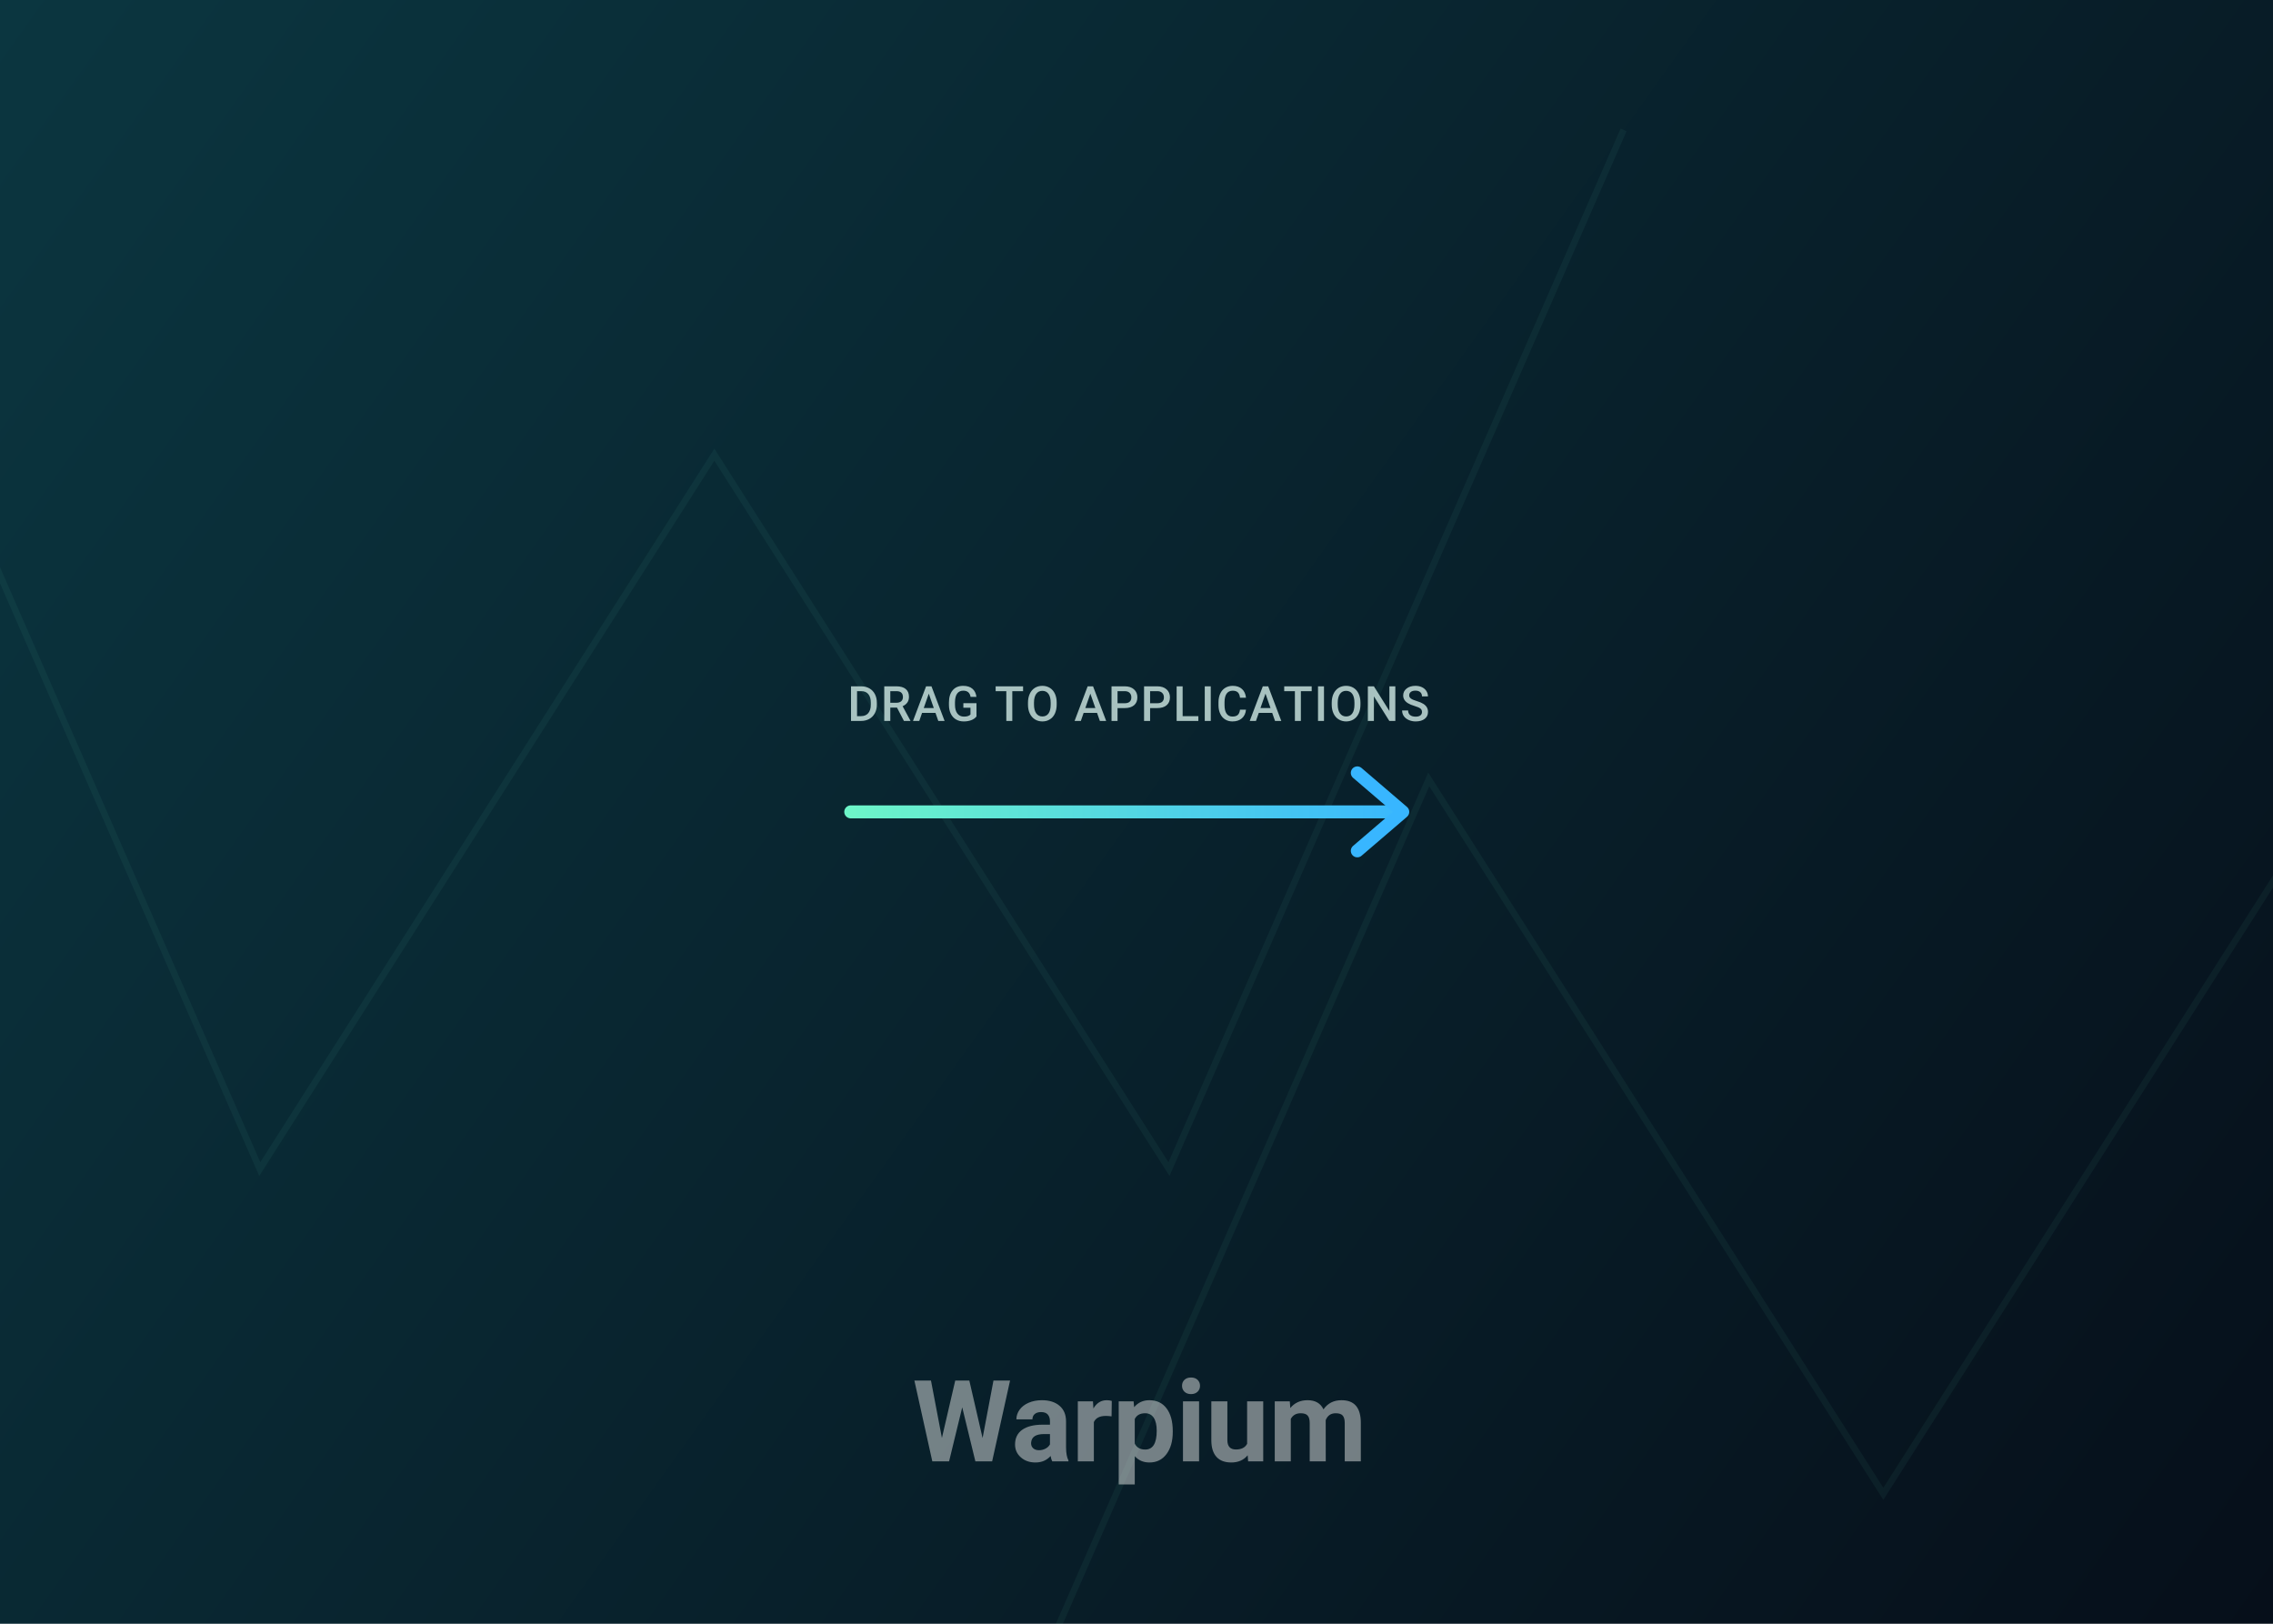
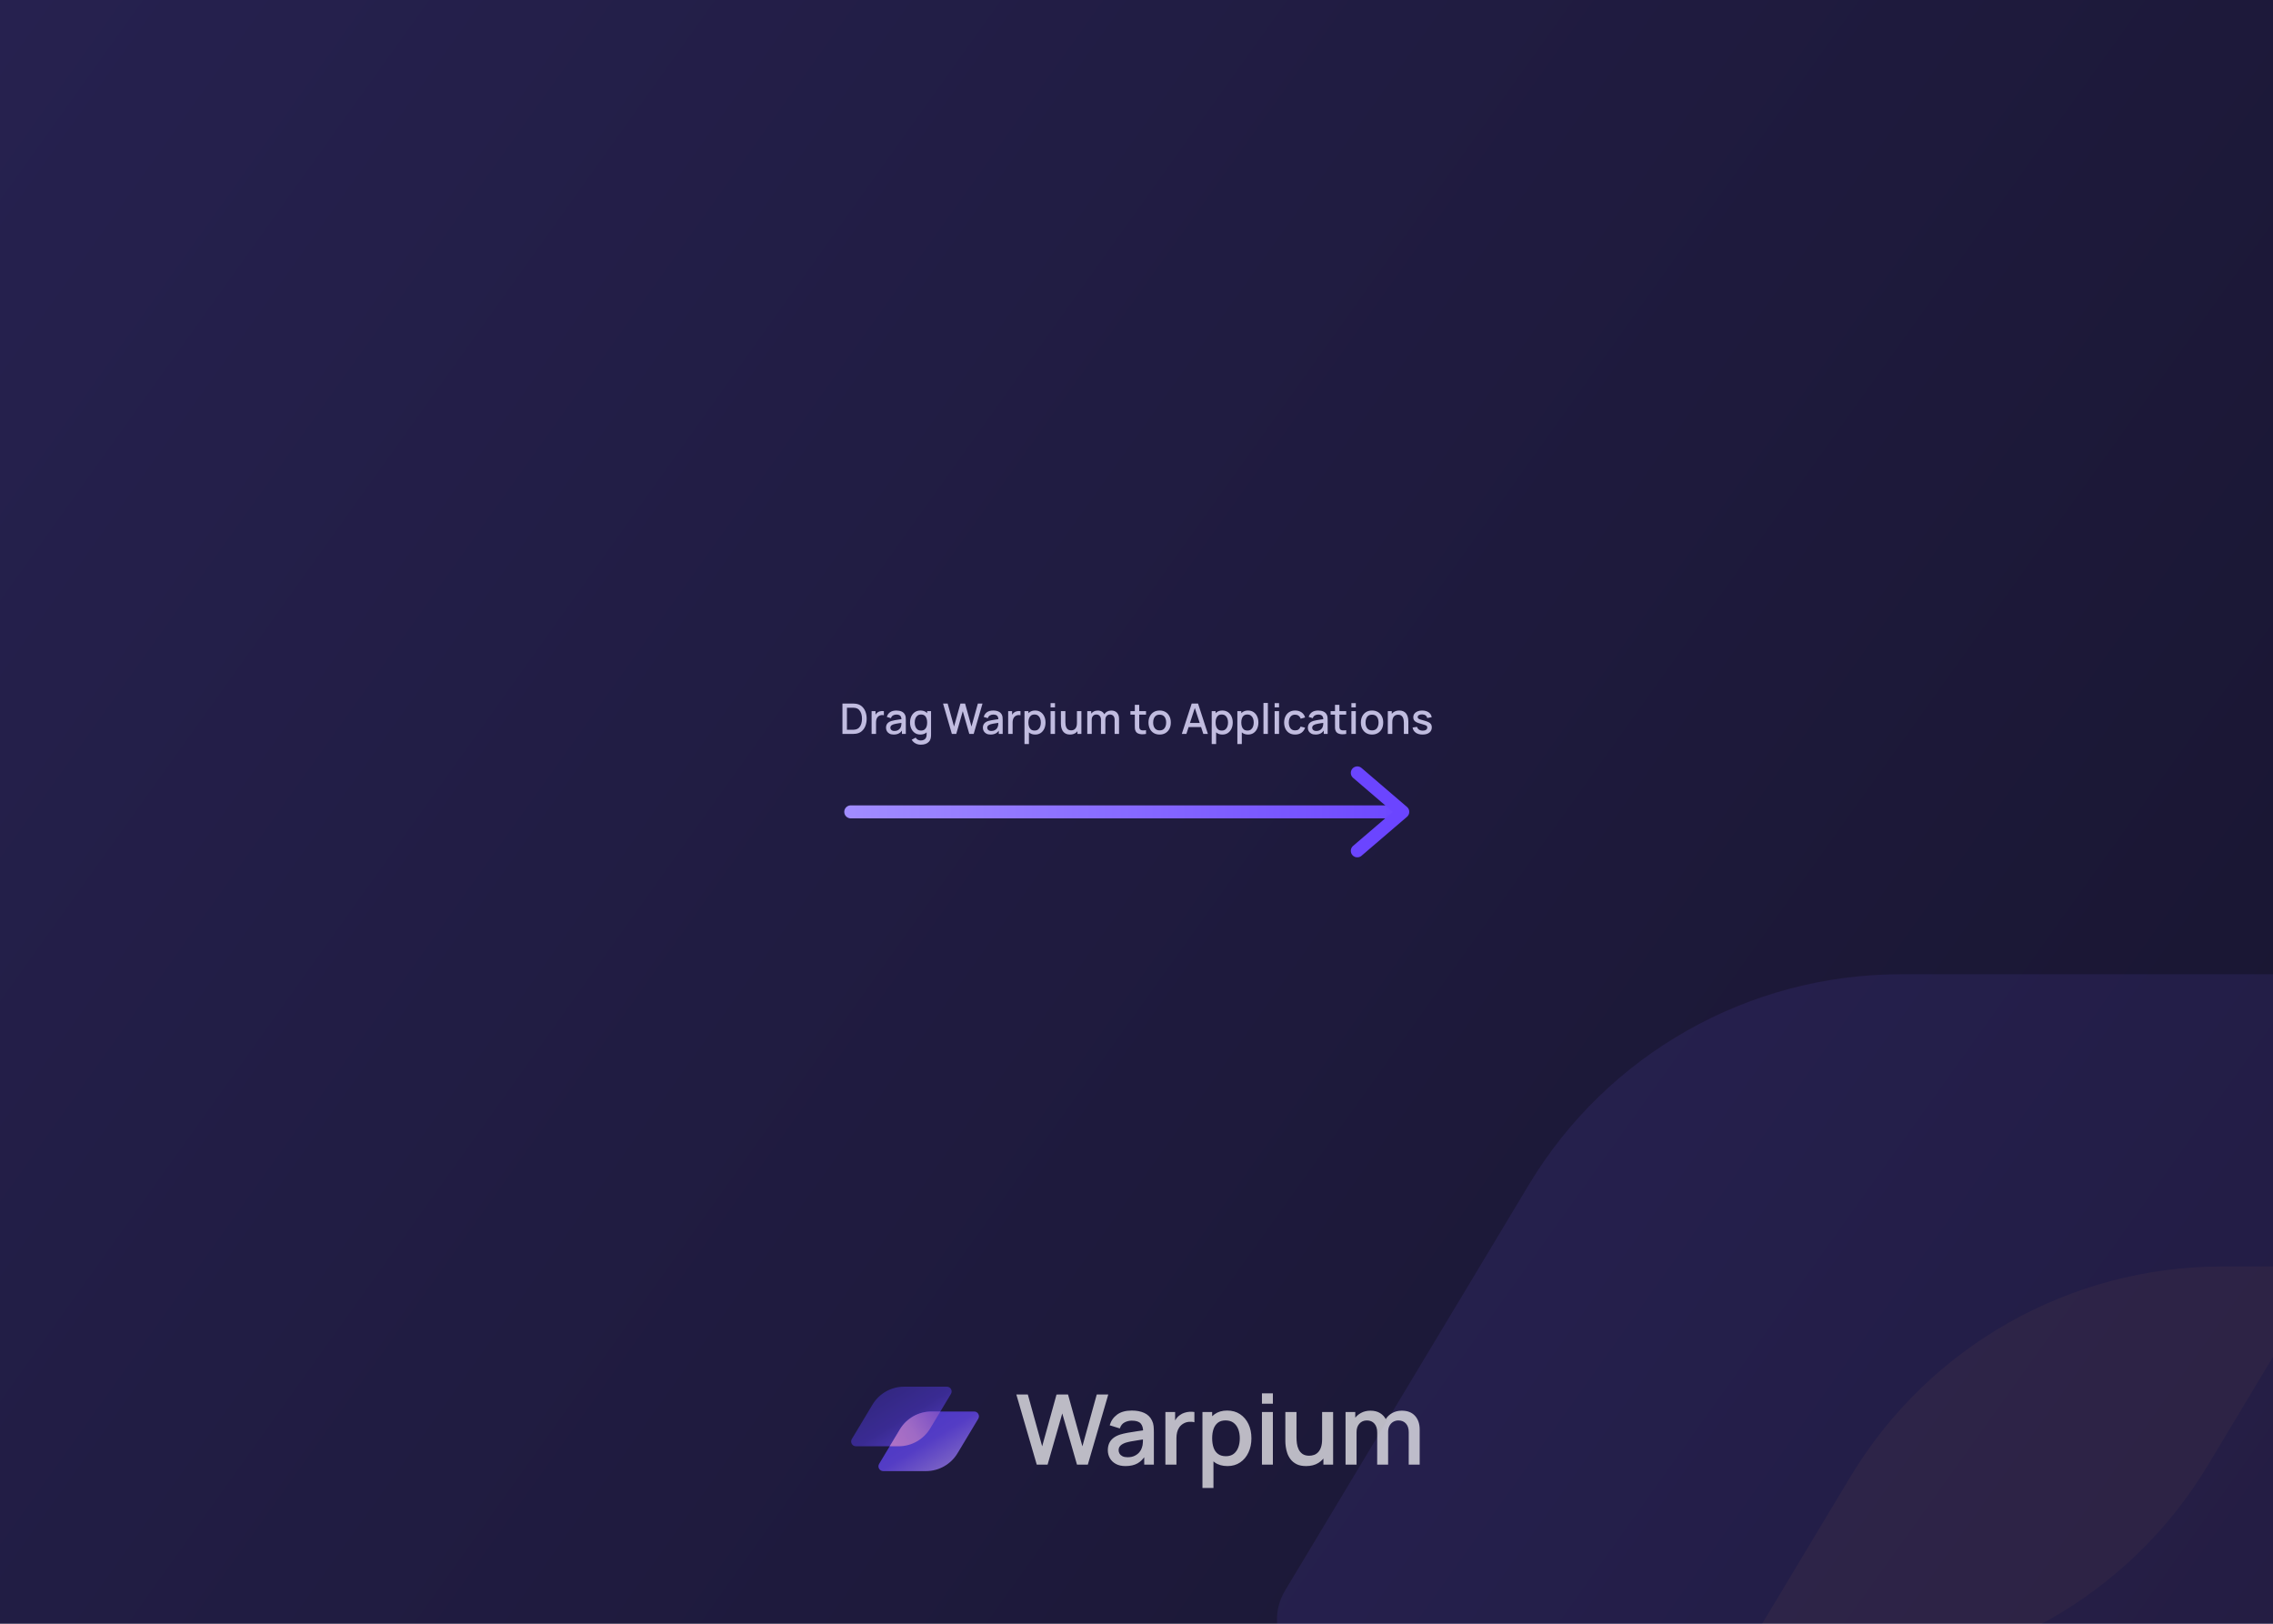
<svg xmlns="http://www.w3.org/2000/svg" width="700" height="500" viewBox="0 0 700 500" fill="none">
  <defs>
-     <linearGradient id="dmg-bg" x1="0" y1="0" x2="700" y2="500" gradientUnits="userSpaceOnUse">
-       <stop offset="0" stop-color="#0B3640" />
-       <stop offset="1" stop-color="#060F1A" />
+     <linearGradient id="bg" x1="0" y1="0" x2="700" y2="500" gradientUnits="userSpaceOnUse">
+       <stop offset="0" stop-color="#26214F" />
+       <stop offset="1" stop-color="#18152F" />
    </linearGradient>
-     <linearGradient id="dmg-arrow" x1="262" y1="0" x2="438" y2="0" gradientUnits="userSpaceOnUse">
-       <stop offset="0" stop-color="#6DF5C8" />
-       <stop offset="1" stop-color="#38B6FF" />
+     <linearGradient id="arrow" x1="262" y1="0" x2="438" y2="0" gradientUnits="userSpaceOnUse">
+       <stop offset="0" stop-color="#A18CFF" />
+       <stop offset="1" stop-color="#6B45FF" />
+     </linearGradient>
+     <linearGradient id="logo-upper" x1="144.21" y1="0" x2="290" y2="240" gradientUnits="userSpaceOnUse">
+       <stop offset="0" stop-color="#3A2C9C" />
+       <stop offset="0.55" stop-color="#4632B8" />
+       <stop offset="1" stop-color="#6447EC" />
+     </linearGradient>
+     <linearGradient id="logo-lower" x1="254.21" y1="100" x2="400" y2="340" gradientUnits="userSpaceOnUse">
+       <stop offset="0" stop-color="#5B42FF" />
+       <stop offset="0.5" stop-color="#6B4BFF" />
+       <stop offset="1" stop-color="#A886FF" />
+     </linearGradient>
+     <linearGradient id="logo-overlap" x1="170.09" y1="240" x2="374.12" y2="100" gradientUnits="userSpaceOnUse">
+       <stop offset="0" stop-color="#EE98FF" />
+       <stop offset="0.45" stop-color="#D58CFF" />
+       <stop offset="1" stop-color="#9D62FF" />
    </linearGradient>
  </defs>
-   <rect width="700" height="500" fill="url(#dmg-bg)" />
-   <g stroke="#6DF5C8" stroke-opacity="0.05" stroke-width="2">
-     <polyline points="-60,40 80,360 220,140 360,360 500,40" />
-     <polyline points="300,560 440,240 580,460 720,240 860,560" />
+   <rect width="700" height="500" fill="url(#bg)" />
+   <g opacity="0.10">
+     <g transform="translate(380 300) scale(0.9)">
+       <path d="M100.94 72C127.79 27.33 176.09 0 228.21 0L400.21 0C415.16 0 424.4 16.32 416.7 29.14L333.26 168C306.42 212.67 258.12 240 206 240L34 240C19.04 240 9.81 223.68 17.51 210.86Z" fill="#7C5CFF" />
+       <path d="M210.94 172C237.79 127.33 286.09 100 338.21 100L510.21 100C525.16 100 534.4 116.32 526.7 129.14L443.26 268C416.42 312.67 368.12 340 316 340L144 340C129.04 340 119.81 323.68 127.51 310.86Z" fill="#8D6BFF" />
+       <path d="M374.12 100L338.21 100C286.09 100 237.79 127.33 210.94 172L170.09 240L206 240C258.12 240 306.42 212.67 333.26 168Z" fill="#E59BFF" />
+     </g>
  </g>
-   <path transform="translate(261 222)" fill="#CFE9E4" fill-opacity="0.8" d="M1.08 0V-10.66H4.23Q5.65 -10.66 6.74 -10.03Q7.84 -9.4 8.44 -8.25Q9.04 -7.09 9.04 -5.6V-5.06Q9.04 -3.54 8.43 -2.4Q7.83 -1.25 6.71 -0.62Q5.6 0 4.15 0ZM2.94 -9.17V-1.48H4.15Q5.6 -1.48 6.38 -2.39Q7.16 -3.3 7.18 -5.01V-5.6Q7.18 -7.34 6.42 -8.25Q5.67 -9.17 4.23 -9.17ZM15.24 -4.11H13.18V0H11.32V-10.66H15.07Q16.92 -10.66 17.92 -9.84Q18.93 -9.01 18.93 -7.44Q18.93 -6.37 18.41 -5.65Q17.89 -4.93 16.97 -4.54L19.37 -0.1V0H17.38ZM13.18 -5.6H15.08Q16.02 -5.6 16.55 -6.07Q17.07 -6.54 17.07 -7.36Q17.07 -8.22 16.59 -8.69Q16.1 -9.16 15.13 -9.17H13.18ZM27.09 -2.48H22.96L22.1 0H20.17L24.2 -10.66H25.86L29.9 0H27.96ZM23.48 -3.98H26.57L25.03 -8.4ZM39.72 -1.38Q39.14 -0.63 38.12 -0.24Q37.09 0.15 35.79 0.15Q34.45 0.15 33.41 -0.46Q32.38 -1.07 31.82 -2.2Q31.26 -3.33 31.24 -4.84V-5.68Q31.24 -8.09 32.4 -9.45Q33.55 -10.81 35.62 -10.81Q37.4 -10.81 38.45 -9.93Q39.5 -9.05 39.71 -7.4H37.9Q37.59 -9.32 35.66 -9.32Q34.42 -9.32 33.77 -8.43Q33.12 -7.53 33.1 -5.79V-4.97Q33.1 -3.24 33.83 -2.29Q34.56 -1.33 35.85 -1.33Q37.27 -1.33 37.87 -1.98V-4.06H35.68V-5.47H39.72ZM54.07 -9.17H50.75V0H48.91V-9.17H45.62V-10.66H54.07ZM64.42 -5.05Q64.42 -3.49 63.88 -2.3Q63.34 -1.12 62.33 -0.49Q61.33 0.15 60.01 0.15Q58.72 0.15 57.7 -0.49Q56.69 -1.12 56.14 -2.29Q55.58 -3.46 55.58 -5V-5.6Q55.58 -7.16 56.13 -8.35Q56.68 -9.54 57.69 -10.18Q58.7 -10.81 60 -10.81Q61.3 -10.81 62.31 -10.18Q63.32 -9.56 63.87 -8.38Q64.42 -7.21 64.42 -5.65ZM62.57 -5.61Q62.57 -7.38 61.9 -8.33Q61.23 -9.27 60 -9.27Q58.8 -9.27 58.12 -8.33Q57.44 -7.39 57.43 -5.67V-5.05Q57.43 -3.3 58.11 -2.34Q58.8 -1.38 60.01 -1.38Q61.25 -1.38 61.91 -2.31Q62.57 -3.25 62.57 -5.05ZM76.85 -2.48H72.72L71.86 0H69.93L73.96 -10.66H75.62L79.66 0H77.72ZM73.24 -3.98H76.33L74.79 -8.4ZM83.16 -3.96V0H81.31V-10.66H85.39Q87.17 -10.66 88.22 -9.73Q89.27 -8.8 89.27 -7.27Q89.27 -5.71 88.25 -4.83Q87.22 -3.96 85.36 -3.96ZM83.16 -5.45H85.39Q86.37 -5.45 86.89 -5.91Q87.41 -6.38 87.41 -7.26Q87.41 -8.12 86.89 -8.64Q86.36 -9.16 85.44 -9.17H83.16ZM93.19 -3.96V0H91.33V-10.66H95.41Q97.2 -10.66 98.25 -9.73Q99.3 -8.8 99.3 -7.27Q99.3 -5.71 98.27 -4.83Q97.24 -3.96 95.39 -3.96ZM93.19 -5.45H95.41Q96.4 -5.45 96.92 -5.91Q97.44 -6.38 97.44 -7.26Q97.44 -8.12 96.91 -8.64Q96.39 -9.16 95.46 -9.17H93.19ZM103.21 -1.48H108.05V0H101.36V-10.66H103.21ZM111.87 0H110.02V-10.66H111.87ZM122.72 -3.47Q122.56 -1.77 121.46 -0.81Q120.37 0.15 118.54 0.15Q117.27 0.15 116.3 -0.46Q115.33 -1.06 114.8 -2.18Q114.27 -3.29 114.25 -4.76V-5.76Q114.25 -7.27 114.79 -8.42Q115.32 -9.57 116.32 -10.19Q117.32 -10.81 118.63 -10.81Q120.4 -10.81 121.47 -9.85Q122.55 -8.89 122.72 -7.14H120.88Q120.75 -8.29 120.21 -8.8Q119.67 -9.31 118.63 -9.31Q117.42 -9.31 116.77 -8.43Q116.13 -7.54 116.11 -5.84V-4.89Q116.11 -3.16 116.73 -2.26Q117.35 -1.35 118.54 -1.35Q119.63 -1.35 120.18 -1.84Q120.73 -2.33 120.88 -3.47ZM130.79 -2.48H126.66L125.79 0H123.87L127.9 -10.66H129.56L133.59 0H131.66ZM127.18 -3.98H130.27L128.72 -8.4ZM142.95 -9.17H139.62V0H137.78V-9.17H134.49V-10.66H142.95ZM146.74 0H144.9V-10.66H146.74ZM157.97 -5.05Q157.97 -3.49 157.43 -2.3Q156.88 -1.12 155.88 -0.49Q154.87 0.15 153.56 0.15Q152.26 0.15 151.25 -0.49Q150.23 -1.12 149.68 -2.29Q149.13 -3.46 149.12 -5V-5.6Q149.12 -7.16 149.67 -8.35Q150.23 -9.54 151.23 -10.18Q152.24 -10.81 153.54 -10.81Q154.85 -10.81 155.86 -10.18Q156.86 -9.56 157.41 -8.38Q157.96 -7.21 157.97 -5.65ZM156.12 -5.61Q156.12 -7.38 155.45 -8.33Q154.78 -9.27 153.54 -9.27Q152.34 -9.27 151.67 -8.33Q150.99 -7.39 150.97 -5.67V-5.05Q150.97 -3.3 151.66 -2.34Q152.34 -1.38 153.56 -1.38Q154.79 -1.38 155.45 -2.31Q156.12 -3.25 156.12 -5.05ZM168.71 0H166.86L162.11 -7.57V0H160.25V-10.66H162.11L166.88 -3.07V-10.66H168.71ZM176.92 -2.75Q176.92 -3.45 176.42 -3.83Q175.93 -4.21 174.64 -4.6Q173.35 -4.99 172.59 -5.46Q171.13 -6.38 171.13 -7.85Q171.13 -9.14 172.18 -9.98Q173.23 -10.81 174.91 -10.81Q176.02 -10.81 176.89 -10.4Q177.77 -9.99 178.26 -9.23Q178.76 -8.47 178.76 -7.55H176.92Q176.92 -8.39 176.39 -8.86Q175.87 -9.33 174.9 -9.33Q173.99 -9.33 173.49 -8.94Q172.98 -8.55 172.98 -7.86Q172.98 -7.27 173.53 -6.88Q174.07 -6.49 175.31 -6.12Q176.56 -5.75 177.31 -5.28Q178.07 -4.8 178.42 -4.19Q178.77 -3.58 178.77 -2.76Q178.77 -1.43 177.75 -0.64Q176.73 0.15 174.98 0.15Q173.82 0.15 172.85 -0.28Q171.88 -0.71 171.34 -1.46Q170.8 -2.22 170.8 -3.22H172.65Q172.65 -2.31 173.25 -1.82Q173.85 -1.32 174.98 -1.32Q175.94 -1.32 176.43 -1.71Q176.92 -2.1 176.92 -2.75Z" />
-   <path d="M262 250H430" stroke="url(#dmg-arrow)" stroke-width="4" stroke-linecap="round" />
-   <path d="M418 238L432 250L418 262" stroke="#38B6FF" stroke-width="4" stroke-linecap="round" stroke-linejoin="round" />
-   <path transform="translate(281 450) scale(0.35)" fill="#FAF9F6" fill-opacity="0.45" d="M61.72 -20.51 71.29 -71.09H85.89L70.12 0H55.37L43.8 -47.56L32.23 0H17.48L1.71 -71.09H16.31L25.93 -20.61L37.65 -71.09H50.05ZM123 0Q122.02 -1.9 121.58 -4.74Q116.46 0.98 108.25 0.98Q100.49 0.98 95.39 -3.52Q90.28 -8.01 90.28 -14.84Q90.28 -23.24 96.51 -27.73Q102.73 -32.23 114.5 -32.28H121V-35.3Q121 -38.96 119.12 -41.16Q117.24 -43.36 113.18 -43.36Q109.62 -43.36 107.59 -41.65Q105.57 -39.94 105.57 -36.96H91.46Q91.46 -41.55 94.29 -45.46Q97.12 -49.37 102.29 -51.59Q107.47 -53.81 113.92 -53.81Q123.68 -53.81 129.42 -48.9Q135.16 -43.99 135.16 -35.11V-12.21Q135.21 -4.69 137.26 -0.83V0ZM111.33 -9.81Q114.45 -9.81 117.09 -11.21Q119.73 -12.6 121 -14.94V-24.02H115.72Q105.13 -24.02 104.44 -16.7L104.39 -15.87Q104.39 -13.23 106.25 -11.52Q108.11 -9.81 111.33 -9.81ZM175.2 -39.6Q172.31 -39.99 170.12 -39.99Q162.11 -39.99 159.62 -34.57V0H145.51V-52.83H158.84L159.23 -46.53Q163.48 -53.81 171 -53.81Q173.34 -53.81 175.39 -53.17ZM229.05 -25.93Q229.05 -13.72 223.51 -6.37Q217.97 0.98 208.54 0.98Q200.54 0.98 195.61 -4.59V20.31H181.49V-52.83H194.58L195.07 -47.66Q200.2 -53.81 208.45 -53.81Q218.21 -53.81 223.63 -46.58Q229.05 -39.36 229.05 -26.66ZM214.94 -26.95Q214.94 -34.33 212.33 -38.33Q209.72 -42.33 204.74 -42.33Q198.1 -42.33 195.61 -37.26V-15.62Q198.19 -10.4 204.83 -10.4Q214.94 -10.4 214.94 -26.95ZM252.2 0H238.04V-52.83H252.2ZM237.21 -66.5Q237.21 -69.68 239.33 -71.73Q241.46 -73.78 245.12 -73.78Q248.73 -73.78 250.88 -71.73Q253.03 -69.68 253.03 -66.5Q253.03 -63.28 250.85 -61.23Q248.68 -59.18 245.12 -59.18Q241.55 -59.18 239.38 -61.23Q237.21 -63.28 237.21 -66.5ZM294.97 -5.37Q289.75 0.98 280.52 0.98Q272.02 0.98 267.55 -3.91Q263.09 -8.79 262.99 -18.21V-52.83H277.1V-18.7Q277.1 -10.45 284.62 -10.45Q291.8 -10.45 294.48 -15.43V-52.83H308.64V0H295.36ZM332.03 -52.83 332.47 -46.92Q338.09 -53.81 347.66 -53.81Q357.86 -53.81 361.67 -45.75Q367.24 -53.81 377.54 -53.81Q386.13 -53.81 390.33 -48.8Q394.53 -43.8 394.53 -33.74V0H380.37V-33.69Q380.37 -38.18 378.61 -40.26Q376.86 -42.33 372.41 -42.33Q366.06 -42.33 363.62 -36.28L363.67 0H349.56V-33.64Q349.56 -38.23 347.75 -40.28Q345.95 -42.33 341.6 -42.33Q335.6 -42.33 332.91 -37.35V0H318.8V-52.83Z" />
+   <path transform="translate(258.53 226)" fill="#DDD8FB" fill-opacity="0.85" d="M0.91 0V-9.36H3.84Q3.97 -9.36 4.33 -9.35Q4.68 -9.35 5.01 -9.3Q6.1 -9.16 6.85 -8.52Q7.61 -7.87 7.99 -6.87Q8.37 -5.87 8.37 -4.68Q8.37 -3.49 7.99 -2.49Q7.61 -1.49 6.85 -0.84Q6.1 -0.2 5.01 -0.06Q4.68 -0.02 4.33 -0.01Q3.97 0 3.84 0ZM2.3 -1.29H3.84Q4.06 -1.29 4.37 -1.3Q4.67 -1.32 4.91 -1.36Q5.62 -1.5 6.07 -1.98Q6.51 -2.46 6.72 -3.17Q6.93 -3.88 6.93 -4.68Q6.93 -5.5 6.72 -6.21Q6.5 -6.92 6.05 -7.39Q5.61 -7.87 4.91 -8Q4.67 -8.05 4.37 -8.06Q4.06 -8.07 3.84 -8.07H2.3ZM9.89 0V-7.02H11.1V-5.32L10.93 -5.54Q11.05 -5.88 11.26 -6.16Q11.47 -6.44 11.75 -6.62Q12.01 -6.82 12.34 -6.93Q12.67 -7.03 13.02 -7.06Q13.36 -7.08 13.67 -7.02V-5.75Q13.33 -5.84 12.91 -5.8Q12.49 -5.76 12.14 -5.53Q11.81 -5.32 11.62 -5.01Q11.42 -4.7 11.34 -4.33Q11.26 -3.96 11.26 -3.54V0ZM16.7 0.19Q15.92 0.19 15.39 -0.09Q14.86 -0.38 14.59 -0.86Q14.33 -1.34 14.33 -1.91Q14.33 -2.44 14.52 -2.85Q14.71 -3.25 15.07 -3.53Q15.44 -3.82 15.99 -3.99Q16.45 -4.13 17.04 -4.23Q17.63 -4.34 18.29 -4.43Q18.94 -4.52 19.58 -4.61L19.09 -4.33Q19.1 -5.16 18.74 -5.56Q18.38 -5.96 17.51 -5.96Q16.95 -5.96 16.49 -5.7Q16.03 -5.44 15.85 -4.85L14.58 -5.24Q14.84 -6.15 15.57 -6.68Q16.3 -7.21 17.52 -7.21Q18.46 -7.21 19.16 -6.89Q19.86 -6.57 20.18 -5.88Q20.35 -5.53 20.39 -5.15Q20.43 -4.76 20.43 -4.32V0H19.23V-1.6L19.46 -1.4Q19.03 -0.59 18.35 -0.2Q17.68 0.19 16.7 0.19ZM16.94 -0.91Q17.52 -0.91 17.93 -1.12Q18.35 -1.33 18.6 -1.65Q18.86 -1.97 18.94 -2.31Q19.04 -2.62 19.06 -3.01Q19.08 -3.4 19.08 -3.63L19.52 -3.47Q18.88 -3.37 18.35 -3.3Q17.82 -3.22 17.4 -3.14Q16.97 -3.07 16.64 -2.96Q16.36 -2.87 16.14 -2.73Q15.92 -2.6 15.8 -2.4Q15.67 -2.2 15.67 -1.92Q15.67 -1.65 15.81 -1.42Q15.94 -1.19 16.22 -1.05Q16.5 -0.91 16.94 -0.91ZM25.01 3.31Q24.45 3.31 23.92 3.14Q23.38 2.96 22.95 2.62Q22.52 2.28 22.23 1.78L23.48 1.14Q23.71 1.59 24.14 1.8Q24.56 2.01 25.02 2.01Q25.6 2.01 26.01 1.8Q26.42 1.6 26.63 1.19Q26.85 0.78 26.84 0.17V-1.79H27V-7.02H28.2V0.19Q28.2 0.47 28.18 0.72Q28.16 0.98 28.11 1.23Q27.97 1.94 27.54 2.4Q27.12 2.86 26.48 3.09Q25.83 3.31 25.01 3.31ZM24.91 0.19Q23.93 0.19 23.22 -0.29Q22.51 -0.78 22.12 -1.62Q21.73 -2.46 21.73 -3.51Q21.73 -4.57 22.12 -5.41Q22.51 -6.25 23.23 -6.73Q23.95 -7.21 24.93 -7.21Q25.93 -7.21 26.61 -6.73Q27.28 -6.25 27.63 -5.41Q27.98 -4.57 27.98 -3.51Q27.98 -2.46 27.63 -1.62Q27.28 -0.78 26.6 -0.29Q25.91 0.19 24.91 0.19ZM25.1 -1.04Q25.77 -1.04 26.19 -1.35Q26.61 -1.67 26.81 -2.23Q27 -2.79 27 -3.51Q27 -4.24 26.8 -4.8Q26.61 -5.36 26.19 -5.67Q25.78 -5.98 25.14 -5.98Q24.47 -5.98 24.03 -5.65Q23.59 -5.32 23.38 -4.76Q23.17 -4.2 23.17 -3.51Q23.17 -2.82 23.38 -2.26Q23.59 -1.69 24.02 -1.37Q24.44 -1.04 25.1 -1.04ZM34.61 0 31.89 -9.36H33.31L35.28 -2.28L37.25 -9.35L38.68 -9.36L40.65 -2.28L42.62 -9.36H44.05L41.33 0H39.98L37.97 -7L35.96 0ZM46.53 0.19Q45.76 0.19 45.23 -0.09Q44.7 -0.38 44.43 -0.86Q44.16 -1.34 44.16 -1.91Q44.16 -2.44 44.35 -2.85Q44.54 -3.25 44.91 -3.53Q45.28 -3.82 45.82 -3.99Q46.28 -4.13 46.88 -4.23Q47.47 -4.34 48.12 -4.43Q48.77 -4.52 49.42 -4.61L48.93 -4.33Q48.94 -5.16 48.58 -5.56Q48.22 -5.96 47.34 -5.96Q46.79 -5.96 46.33 -5.7Q45.87 -5.44 45.68 -4.85L44.42 -5.24Q44.67 -6.15 45.4 -6.68Q46.13 -7.21 47.35 -7.21Q48.3 -7.21 48.99 -6.89Q49.69 -6.57 50.02 -5.88Q50.18 -5.53 50.22 -5.15Q50.26 -4.76 50.26 -4.32V0H49.06V-1.6L49.3 -1.4Q48.86 -0.59 48.19 -0.2Q47.51 0.19 46.53 0.19ZM46.77 -0.91Q47.35 -0.91 47.77 -1.12Q48.19 -1.33 48.44 -1.65Q48.69 -1.97 48.77 -2.31Q48.88 -2.62 48.9 -3.01Q48.91 -3.4 48.91 -3.63L49.35 -3.47Q48.71 -3.37 48.19 -3.3Q47.66 -3.22 47.23 -3.14Q46.81 -3.07 46.48 -2.96Q46.2 -2.87 45.98 -2.73Q45.76 -2.6 45.63 -2.4Q45.5 -2.2 45.5 -1.92Q45.5 -1.65 45.64 -1.42Q45.78 -1.19 46.06 -1.05Q46.34 -0.91 46.77 -0.91ZM51.95 0V-7.02H53.16V-5.32L52.99 -5.54Q53.12 -5.88 53.33 -6.16Q53.54 -6.44 53.81 -6.62Q54.08 -6.82 54.41 -6.93Q54.74 -7.03 55.08 -7.06Q55.43 -7.08 55.74 -7.02V-5.75Q55.4 -5.84 54.98 -5.8Q54.56 -5.76 54.21 -5.53Q53.88 -5.32 53.69 -5.01Q53.49 -4.7 53.41 -4.33Q53.32 -3.96 53.32 -3.54V0ZM60.28 0.19Q59.27 0.19 58.58 -0.29Q57.9 -0.78 57.55 -1.62Q57.2 -2.46 57.2 -3.51Q57.2 -4.57 57.55 -5.41Q57.9 -6.25 58.58 -6.73Q59.26 -7.21 60.25 -7.21Q61.24 -7.21 61.95 -6.73Q62.67 -6.25 63.06 -5.41Q63.45 -4.57 63.45 -3.51Q63.45 -2.46 63.07 -1.62Q62.68 -0.78 61.97 -0.29Q61.25 0.19 60.28 0.19ZM56.97 3.12V-7.02H58.18V-1.97H58.34V3.12ZM60.09 -1.04Q60.74 -1.04 61.16 -1.37Q61.59 -1.69 61.8 -2.26Q62.01 -2.82 62.01 -3.51Q62.01 -4.2 61.8 -4.76Q61.59 -5.32 61.15 -5.65Q60.72 -5.98 60.04 -5.98Q59.4 -5.98 58.99 -5.67Q58.58 -5.36 58.38 -4.8Q58.18 -4.24 58.18 -3.51Q58.18 -2.79 58.38 -2.23Q58.57 -1.67 59 -1.35Q59.42 -1.04 60.09 -1.04ZM65.01 -8.17V-9.49H66.37V-8.17ZM65.01 0V-7.02H66.37V0ZM70.97 0.19Q70.24 0.19 69.75 -0.05Q69.25 -0.28 68.94 -0.66Q68.63 -1.04 68.47 -1.49Q68.31 -1.93 68.25 -2.36Q68.19 -2.8 68.19 -3.12V-7.02H69.57V-3.57Q69.57 -3.16 69.64 -2.73Q69.71 -2.29 69.9 -1.92Q70.09 -1.55 70.44 -1.32Q70.78 -1.1 71.34 -1.1Q71.71 -1.1 72.03 -1.22Q72.36 -1.34 72.6 -1.61Q72.85 -1.87 72.99 -2.31Q73.13 -2.75 73.13 -3.37L73.97 -3.05Q73.97 -2.1 73.61 -1.36Q73.26 -0.63 72.59 -0.22Q71.92 0.19 70.97 0.19ZM73.29 0V-2.03H73.13V-7.02H74.5V0ZM84.73 0 84.73 -4.38Q84.73 -5.13 84.34 -5.56Q83.95 -5.98 83.31 -5.98Q82.93 -5.98 82.61 -5.81Q82.28 -5.63 82.08 -5.27Q81.88 -4.92 81.88 -4.39L81.23 -4.72Q81.22 -5.46 81.55 -6.02Q81.88 -6.58 82.44 -6.89Q83.01 -7.2 83.71 -7.2Q84.84 -7.2 85.47 -6.52Q86.09 -5.83 86.09 -4.7L86.09 0ZM76.31 0V-7.02H77.52V-4.99H77.68V0ZM80.52 0 80.53 -4.35Q80.53 -5.11 80.14 -5.55Q79.76 -5.98 79.1 -5.98Q78.46 -5.98 78.07 -5.54Q77.68 -5.1 77.68 -4.39L77.02 -4.81Q77.02 -5.49 77.35 -6.03Q77.69 -6.57 78.25 -6.88Q78.82 -7.2 79.53 -7.2Q80.28 -7.2 80.81 -6.88Q81.33 -6.56 81.61 -6Q81.88 -5.43 81.88 -4.69L81.88 0ZM94.4 0Q93.74 0.13 93.1 0.11Q92.46 0.09 91.96 -0.14Q91.46 -0.36 91.21 -0.85Q90.98 -1.29 90.97 -1.74Q90.95 -2.19 90.95 -2.76V-8.97H92.31V-2.83Q92.31 -2.41 92.32 -2.09Q92.33 -1.78 92.45 -1.57Q92.69 -1.17 93.2 -1.11Q93.71 -1.05 94.4 -1.15ZM89.6 -5.93V-7.02H94.4V-5.93ZM98.6 0.19Q97.54 0.19 96.77 -0.28Q96 -0.75 95.58 -1.59Q95.16 -2.43 95.16 -3.51Q95.16 -4.61 95.59 -5.45Q96.02 -6.28 96.79 -6.75Q97.56 -7.21 98.6 -7.21Q99.65 -7.21 100.43 -6.74Q101.2 -6.27 101.62 -5.43Q102.04 -4.6 102.04 -3.51Q102.04 -2.42 101.62 -1.58Q101.19 -0.75 100.42 -0.28Q99.64 0.19 98.6 0.19ZM98.6 -1.09Q99.61 -1.09 100.1 -1.76Q100.6 -2.44 100.6 -3.51Q100.6 -4.62 100.1 -5.27Q99.6 -5.93 98.6 -5.93Q97.91 -5.93 97.47 -5.62Q97.03 -5.32 96.82 -4.77Q96.6 -4.23 96.6 -3.51Q96.6 -2.41 97.11 -1.75Q97.61 -1.09 98.6 -1.09ZM105.42 0 108.47 -9.36H110.42L113.46 0H112.05L109.25 -8.54H109.61L106.83 0ZM107 -2.11V-3.38H111.89V-2.11ZM117.93 0.19Q116.92 0.19 116.24 -0.29Q115.55 -0.78 115.2 -1.62Q114.86 -2.46 114.86 -3.51Q114.86 -4.57 115.2 -5.41Q115.55 -6.25 116.23 -6.73Q116.91 -7.21 117.91 -7.21Q118.89 -7.21 119.61 -6.73Q120.33 -6.25 120.72 -5.41Q121.11 -4.57 121.11 -3.51Q121.11 -2.46 120.72 -1.62Q120.33 -0.78 119.62 -0.29Q118.91 0.19 117.93 0.19ZM114.63 3.12V-7.02H115.83V-1.97H115.99V3.12ZM117.74 -1.04Q118.39 -1.04 118.82 -1.37Q119.24 -1.69 119.45 -2.26Q119.66 -2.82 119.66 -3.51Q119.66 -4.2 119.45 -4.76Q119.24 -5.32 118.81 -5.65Q118.37 -5.98 117.7 -5.98Q117.06 -5.98 116.64 -5.67Q116.23 -5.36 116.03 -4.8Q115.83 -4.24 115.83 -3.51Q115.83 -2.79 116.03 -2.23Q116.23 -1.67 116.65 -1.35Q117.07 -1.04 117.74 -1.04ZM125.84 0.19Q124.83 0.19 124.14 -0.29Q123.46 -0.78 123.11 -1.62Q122.76 -2.46 122.76 -3.51Q122.76 -4.57 123.11 -5.41Q123.46 -6.25 124.14 -6.73Q124.82 -7.21 125.81 -7.21Q126.8 -7.21 127.51 -6.73Q128.23 -6.25 128.62 -5.41Q129.01 -4.57 129.01 -3.51Q129.01 -2.46 128.62 -1.62Q128.24 -0.78 127.52 -0.29Q126.81 0.19 125.84 0.19ZM122.53 3.12V-7.02H123.74V-1.97H123.9V3.12ZM125.65 -1.04Q126.3 -1.04 126.72 -1.37Q127.15 -1.69 127.36 -2.26Q127.57 -2.82 127.57 -3.51Q127.57 -4.2 127.36 -4.76Q127.15 -5.32 126.71 -5.65Q126.28 -5.98 125.6 -5.98Q124.96 -5.98 124.55 -5.67Q124.13 -5.36 123.94 -4.8Q123.74 -4.24 123.74 -3.51Q123.74 -2.79 123.94 -2.23Q124.13 -1.67 124.55 -1.35Q124.98 -1.04 125.65 -1.04ZM130.57 0V-9.55H131.93V0ZM134.01 -8.17V-9.49H135.37V-8.17ZM134.01 0V-7.02H135.37V0ZM140.32 0.19Q139.25 0.19 138.49 -0.29Q137.73 -0.77 137.33 -1.6Q136.94 -2.44 136.93 -3.51Q136.94 -4.6 137.35 -5.43Q137.76 -6.27 138.52 -6.74Q139.28 -7.21 140.34 -7.21Q141.49 -7.21 142.31 -6.64Q143.12 -6.07 143.39 -5.07L142.03 -4.69Q141.83 -5.28 141.37 -5.61Q140.91 -5.93 140.32 -5.93Q139.65 -5.93 139.22 -5.62Q138.79 -5.31 138.58 -4.76Q138.38 -4.21 138.37 -3.51Q138.38 -2.42 138.87 -1.76Q139.36 -1.09 140.32 -1.09Q140.98 -1.09 141.39 -1.39Q141.79 -1.69 142 -2.26L143.39 -1.93Q143.04 -0.9 142.25 -0.35Q141.46 0.19 140.32 0.19ZM146.61 0.19Q145.83 0.19 145.3 -0.09Q144.77 -0.38 144.5 -0.86Q144.24 -1.34 144.24 -1.91Q144.24 -2.44 144.42 -2.85Q144.61 -3.25 144.98 -3.53Q145.35 -3.82 145.89 -3.99Q146.36 -4.13 146.95 -4.23Q147.54 -4.34 148.2 -4.43Q148.85 -4.52 149.49 -4.61L149 -4.33Q149.01 -5.16 148.65 -5.56Q148.29 -5.96 147.42 -5.96Q146.86 -5.96 146.4 -5.7Q145.94 -5.44 145.76 -4.85L144.49 -5.24Q144.75 -6.15 145.48 -6.68Q146.21 -7.21 147.42 -7.21Q148.37 -7.21 149.07 -6.89Q149.76 -6.57 150.09 -5.88Q150.26 -5.53 150.3 -5.15Q150.34 -4.76 150.34 -4.32V0H149.14V-1.6L149.37 -1.4Q148.93 -0.59 148.26 -0.2Q147.59 0.19 146.61 0.19ZM146.85 -0.91Q147.43 -0.91 147.84 -1.12Q148.26 -1.33 148.51 -1.65Q148.77 -1.97 148.85 -2.31Q148.95 -2.62 148.97 -3.01Q148.98 -3.4 148.98 -3.63L149.43 -3.47Q148.79 -3.37 148.26 -3.3Q147.73 -3.22 147.31 -3.14Q146.88 -3.07 146.55 -2.96Q146.27 -2.87 146.05 -2.73Q145.83 -2.6 145.71 -2.4Q145.58 -2.2 145.58 -1.92Q145.58 -1.65 145.71 -1.42Q145.85 -1.19 146.13 -1.05Q146.41 -0.91 146.85 -0.91ZM156.05 0Q155.38 0.13 154.75 0.11Q154.11 0.09 153.61 -0.14Q153.11 -0.36 152.85 -0.85Q152.63 -1.29 152.61 -1.74Q152.6 -2.19 152.6 -2.76V-8.97H153.96V-2.83Q153.96 -2.41 153.97 -2.09Q153.98 -1.78 154.1 -1.57Q154.33 -1.17 154.85 -1.11Q155.36 -1.05 156.05 -1.15ZM151.25 -5.93V-7.02H156.05V-5.93ZM157.65 -8.17V-9.49H159.01V-8.17ZM157.65 0V-7.02H159.01V0ZM164.01 0.19Q162.95 0.19 162.18 -0.28Q161.41 -0.75 160.99 -1.59Q160.57 -2.43 160.57 -3.51Q160.57 -4.61 161 -5.45Q161.43 -6.28 162.2 -6.75Q162.97 -7.21 164.01 -7.21Q165.06 -7.21 165.83 -6.74Q166.61 -6.27 167.03 -5.43Q167.45 -4.6 167.45 -3.51Q167.45 -2.42 167.03 -1.58Q166.6 -0.75 165.83 -0.28Q165.05 0.19 164.01 0.19ZM164.01 -1.09Q165.02 -1.09 165.51 -1.76Q166.01 -2.44 166.01 -3.51Q166.01 -4.62 165.51 -5.27Q165 -5.93 164.01 -5.93Q163.32 -5.93 162.88 -5.62Q162.44 -5.32 162.23 -4.77Q162.01 -4.23 162.01 -3.51Q162.01 -2.41 162.52 -1.75Q163.02 -1.09 164.01 -1.09ZM173.81 0V-3.45Q173.81 -3.86 173.74 -4.29Q173.67 -4.73 173.48 -5.1Q173.29 -5.47 172.94 -5.7Q172.6 -5.92 172.04 -5.92Q171.67 -5.92 171.35 -5.8Q171.02 -5.68 170.78 -5.41Q170.53 -5.15 170.39 -4.71Q170.25 -4.28 170.25 -3.65L169.41 -3.97Q169.41 -4.92 169.76 -5.66Q170.12 -6.39 170.79 -6.8Q171.46 -7.21 172.41 -7.21Q173.14 -7.21 173.63 -6.97Q174.13 -6.74 174.44 -6.36Q174.75 -5.98 174.91 -5.53Q175.07 -5.09 175.13 -4.66Q175.19 -4.22 175.19 -3.9V0ZM168.87 0V-7.02H170.09V-4.99H170.25V0ZM179.56 0.19Q178.28 0.19 177.47 -0.38Q176.67 -0.94 176.49 -1.97L177.88 -2.18Q178.01 -1.64 178.48 -1.32Q178.95 -1.01 179.65 -1.01Q180.29 -1.01 180.65 -1.27Q181.01 -1.53 181.01 -1.98Q181.01 -2.25 180.89 -2.41Q180.76 -2.58 180.36 -2.73Q179.95 -2.88 179.13 -3.1Q178.22 -3.34 177.69 -3.6Q177.17 -3.87 176.94 -4.23Q176.71 -4.59 176.71 -5.11Q176.71 -5.75 177.05 -6.22Q177.39 -6.69 178.01 -6.95Q178.62 -7.21 179.44 -7.21Q180.25 -7.21 180.88 -6.96Q181.51 -6.71 181.9 -6.24Q182.29 -5.78 182.37 -5.15L180.98 -4.9Q180.91 -5.41 180.51 -5.7Q180.1 -5.99 179.46 -6.02Q178.84 -6.04 178.46 -5.81Q178.07 -5.58 178.07 -5.18Q178.07 -4.95 178.22 -4.79Q178.37 -4.62 178.79 -4.47Q179.21 -4.32 180.04 -4.11Q180.92 -3.88 181.44 -3.61Q181.96 -3.33 182.19 -2.96Q182.41 -2.58 182.41 -2.03Q182.41 -0.99 181.65 -0.4Q180.9 0.19 179.56 0.19Z" />
+   <path d="M262 250H430" stroke="url(#arrow)" stroke-width="4" stroke-linecap="round" />
+   <path d="M418 238L432 250L418 262" stroke="#6B45FF" stroke-width="4" stroke-linecap="round" stroke-linejoin="round" />
+   <g opacity="0.7">
+     <g transform="translate(260.99 427) scale(0.07647)">
+       <path d="M100.94 72C127.79 27.33 176.09 0 228.21 0L400.21 0C415.16 0 424.4 16.32 416.7 29.14L333.26 168C306.42 212.67 258.12 240 206 240L34 240C19.04 240 9.81 223.68 17.51 210.86Z" fill="url(#logo-upper)" />
+       <path d="M210.94 172C237.79 127.33 286.09 100 338.21 100L510.21 100C525.16 100 534.4 116.32 526.7 129.14L443.26 268C416.42 312.67 368.12 340 316 340L144 340C129.04 340 119.81 323.68 127.51 310.86Z" fill="url(#logo-lower)" />
+       <path d="M374.12 100L338.21 100C286.09 100 237.79 127.33 210.94 172L170.09 240L206 240C258.12 240 306.42 212.67 333.26 168Z" fill="url(#logo-overlap)" />
+     </g>
+     <path transform="translate(312.61 451)" fill="#FFFFFF" d="M6.67 0 0.38 -21.6H3.92L8.34 -5.63L12.76 -21.58L16.3 -21.6L20.73 -5.63L25.15 -21.6H28.7L22.4 0H19.06L14.53 -15.76L10.01 0ZM34.01 0.45Q32.23 0.45 31.02 -0.22Q29.8 -0.88 29.18 -1.99Q28.56 -3.1 28.56 -4.42Q28.56 -5.62 28.97 -6.56Q29.39 -7.49 30.22 -8.16Q31.05 -8.83 32.32 -9.25Q33.34 -9.57 34.68 -9.81Q36.02 -10.06 37.54 -10.27Q39.06 -10.48 40.65 -10.72L39.44 -10.04Q39.45 -11.83 38.66 -12.69Q37.86 -13.54 35.94 -13.54Q34.75 -13.54 33.71 -12.99Q32.67 -12.44 32.26 -11.14L29.14 -12.11Q29.74 -14.17 31.43 -15.41Q33.12 -16.65 35.95 -16.65Q38.13 -16.65 39.75 -15.93Q41.37 -15.2 42.15 -13.6Q42.56 -12.77 42.65 -11.88Q42.74 -10.99 42.74 -9.96V0H39.77V-3.61L40.3 -3.08Q39.25 -1.28 37.75 -0.41Q36.24 0.45 34.01 0.45ZM34.65 -2.27Q35.93 -2.27 36.85 -2.73Q37.76 -3.18 38.31 -3.86Q38.86 -4.54 39.05 -5.22Q39.31 -5.92 39.35 -6.82Q39.39 -7.72 39.39 -8.27L40.45 -7.91Q38.89 -7.67 37.7 -7.48Q36.51 -7.3 35.6 -7.13Q34.69 -6.95 33.98 -6.73Q33.35 -6.5 32.88 -6.2Q32.41 -5.89 32.14 -5.47Q31.88 -5.04 31.88 -4.46Q31.88 -3.85 32.19 -3.35Q32.49 -2.86 33.11 -2.56Q33.72 -2.27 34.65 -2.27ZM46.29 0V-16.2H49.28V-12.26L48.89 -12.77Q49.19 -13.57 49.68 -14.23Q50.17 -14.89 50.84 -15.31Q51.45 -15.75 52.19 -15.98Q52.93 -16.22 53.71 -16.27Q54.49 -16.32 55.22 -16.2V-13.04Q54.46 -13.26 53.51 -13.17Q52.56 -13.08 51.78 -12.6Q51.03 -12.15 50.57 -11.48Q50.11 -10.81 49.9 -9.98Q49.69 -9.15 49.69 -8.21V0ZM65.41 0.45Q63.07 0.45 61.48 -0.68Q59.89 -1.81 59.08 -3.74Q58.27 -5.68 58.27 -8.11Q58.27 -10.54 59.07 -12.48Q59.88 -14.41 61.45 -15.53Q63.02 -16.65 65.32 -16.65Q67.6 -16.65 69.28 -15.53Q70.95 -14.42 71.87 -12.49Q72.78 -10.56 72.78 -8.11Q72.78 -5.68 71.87 -3.74Q70.97 -1.8 69.32 -0.68Q67.66 0.45 65.41 0.45ZM57.7 7.2V-16.2H60.69V-4.69H61.09V7.2ZM64.92 -2.59Q66.38 -2.59 67.33 -3.32Q68.27 -4.06 68.74 -5.31Q69.2 -6.56 69.2 -8.11Q69.2 -9.64 68.73 -10.89Q68.26 -12.13 67.29 -12.87Q66.31 -13.61 64.81 -13.61Q63.38 -13.61 62.47 -12.92Q61.56 -12.22 61.12 -10.98Q60.69 -9.74 60.69 -8.11Q60.69 -6.48 61.12 -5.24Q61.55 -3.99 62.49 -3.29Q63.42 -2.59 64.92 -2.59ZM76.02 -18.76V-21.94H79.39V-18.76ZM76.02 0V-16.2H79.39V0ZM89.62 0.45Q87.89 0.45 86.73 -0.12Q85.58 -0.69 84.87 -1.6Q84.17 -2.5 83.82 -3.54Q83.47 -4.58 83.35 -5.55Q83.23 -6.51 83.23 -7.18V-16.2H86.66V-8.32Q86.66 -7.47 86.79 -6.5Q86.92 -5.54 87.33 -4.68Q87.74 -3.82 88.52 -3.28Q89.3 -2.74 90.59 -2.74Q91.36 -2.74 92.07 -2.99Q92.78 -3.24 93.33 -3.82Q93.89 -4.4 94.22 -5.39Q94.55 -6.37 94.55 -7.82L96.59 -7Q96.59 -4.86 95.78 -3.18Q94.97 -1.49 93.41 -0.52Q91.86 0.45 89.62 0.45ZM94.95 0V-4.85H94.55V-16.2H97.94V0ZM121.22 0 121.23 -9.97Q121.23 -11.68 120.37 -12.64Q119.5 -13.6 118.06 -13.6Q117.18 -13.6 116.47 -13.19Q115.75 -12.78 115.32 -11.99Q114.88 -11.2 114.88 -10.05L113.33 -10.9Q113.31 -12.6 114.07 -13.89Q114.84 -15.17 116.15 -15.89Q117.46 -16.61 119.08 -16.61Q121.73 -16.61 123.17 -15.01Q124.6 -13.42 124.6 -10.8L124.6 0ZM101.77 0V-16.2H104.76V-11.35H105.16V0ZM111.51 0 111.52 -9.91Q111.52 -11.64 110.66 -12.62Q109.8 -13.6 108.34 -13.6Q106.91 -13.6 106.04 -12.62Q105.16 -11.64 105.16 -10.05L103.61 -11.07Q103.61 -12.65 104.38 -13.9Q105.15 -15.15 106.47 -15.88Q107.78 -16.61 109.43 -16.61Q111.2 -16.61 112.42 -15.85Q113.64 -15.1 114.26 -13.79Q114.88 -12.47 114.88 -10.78L114.88 0Z" />
+   </g>
</svg>
